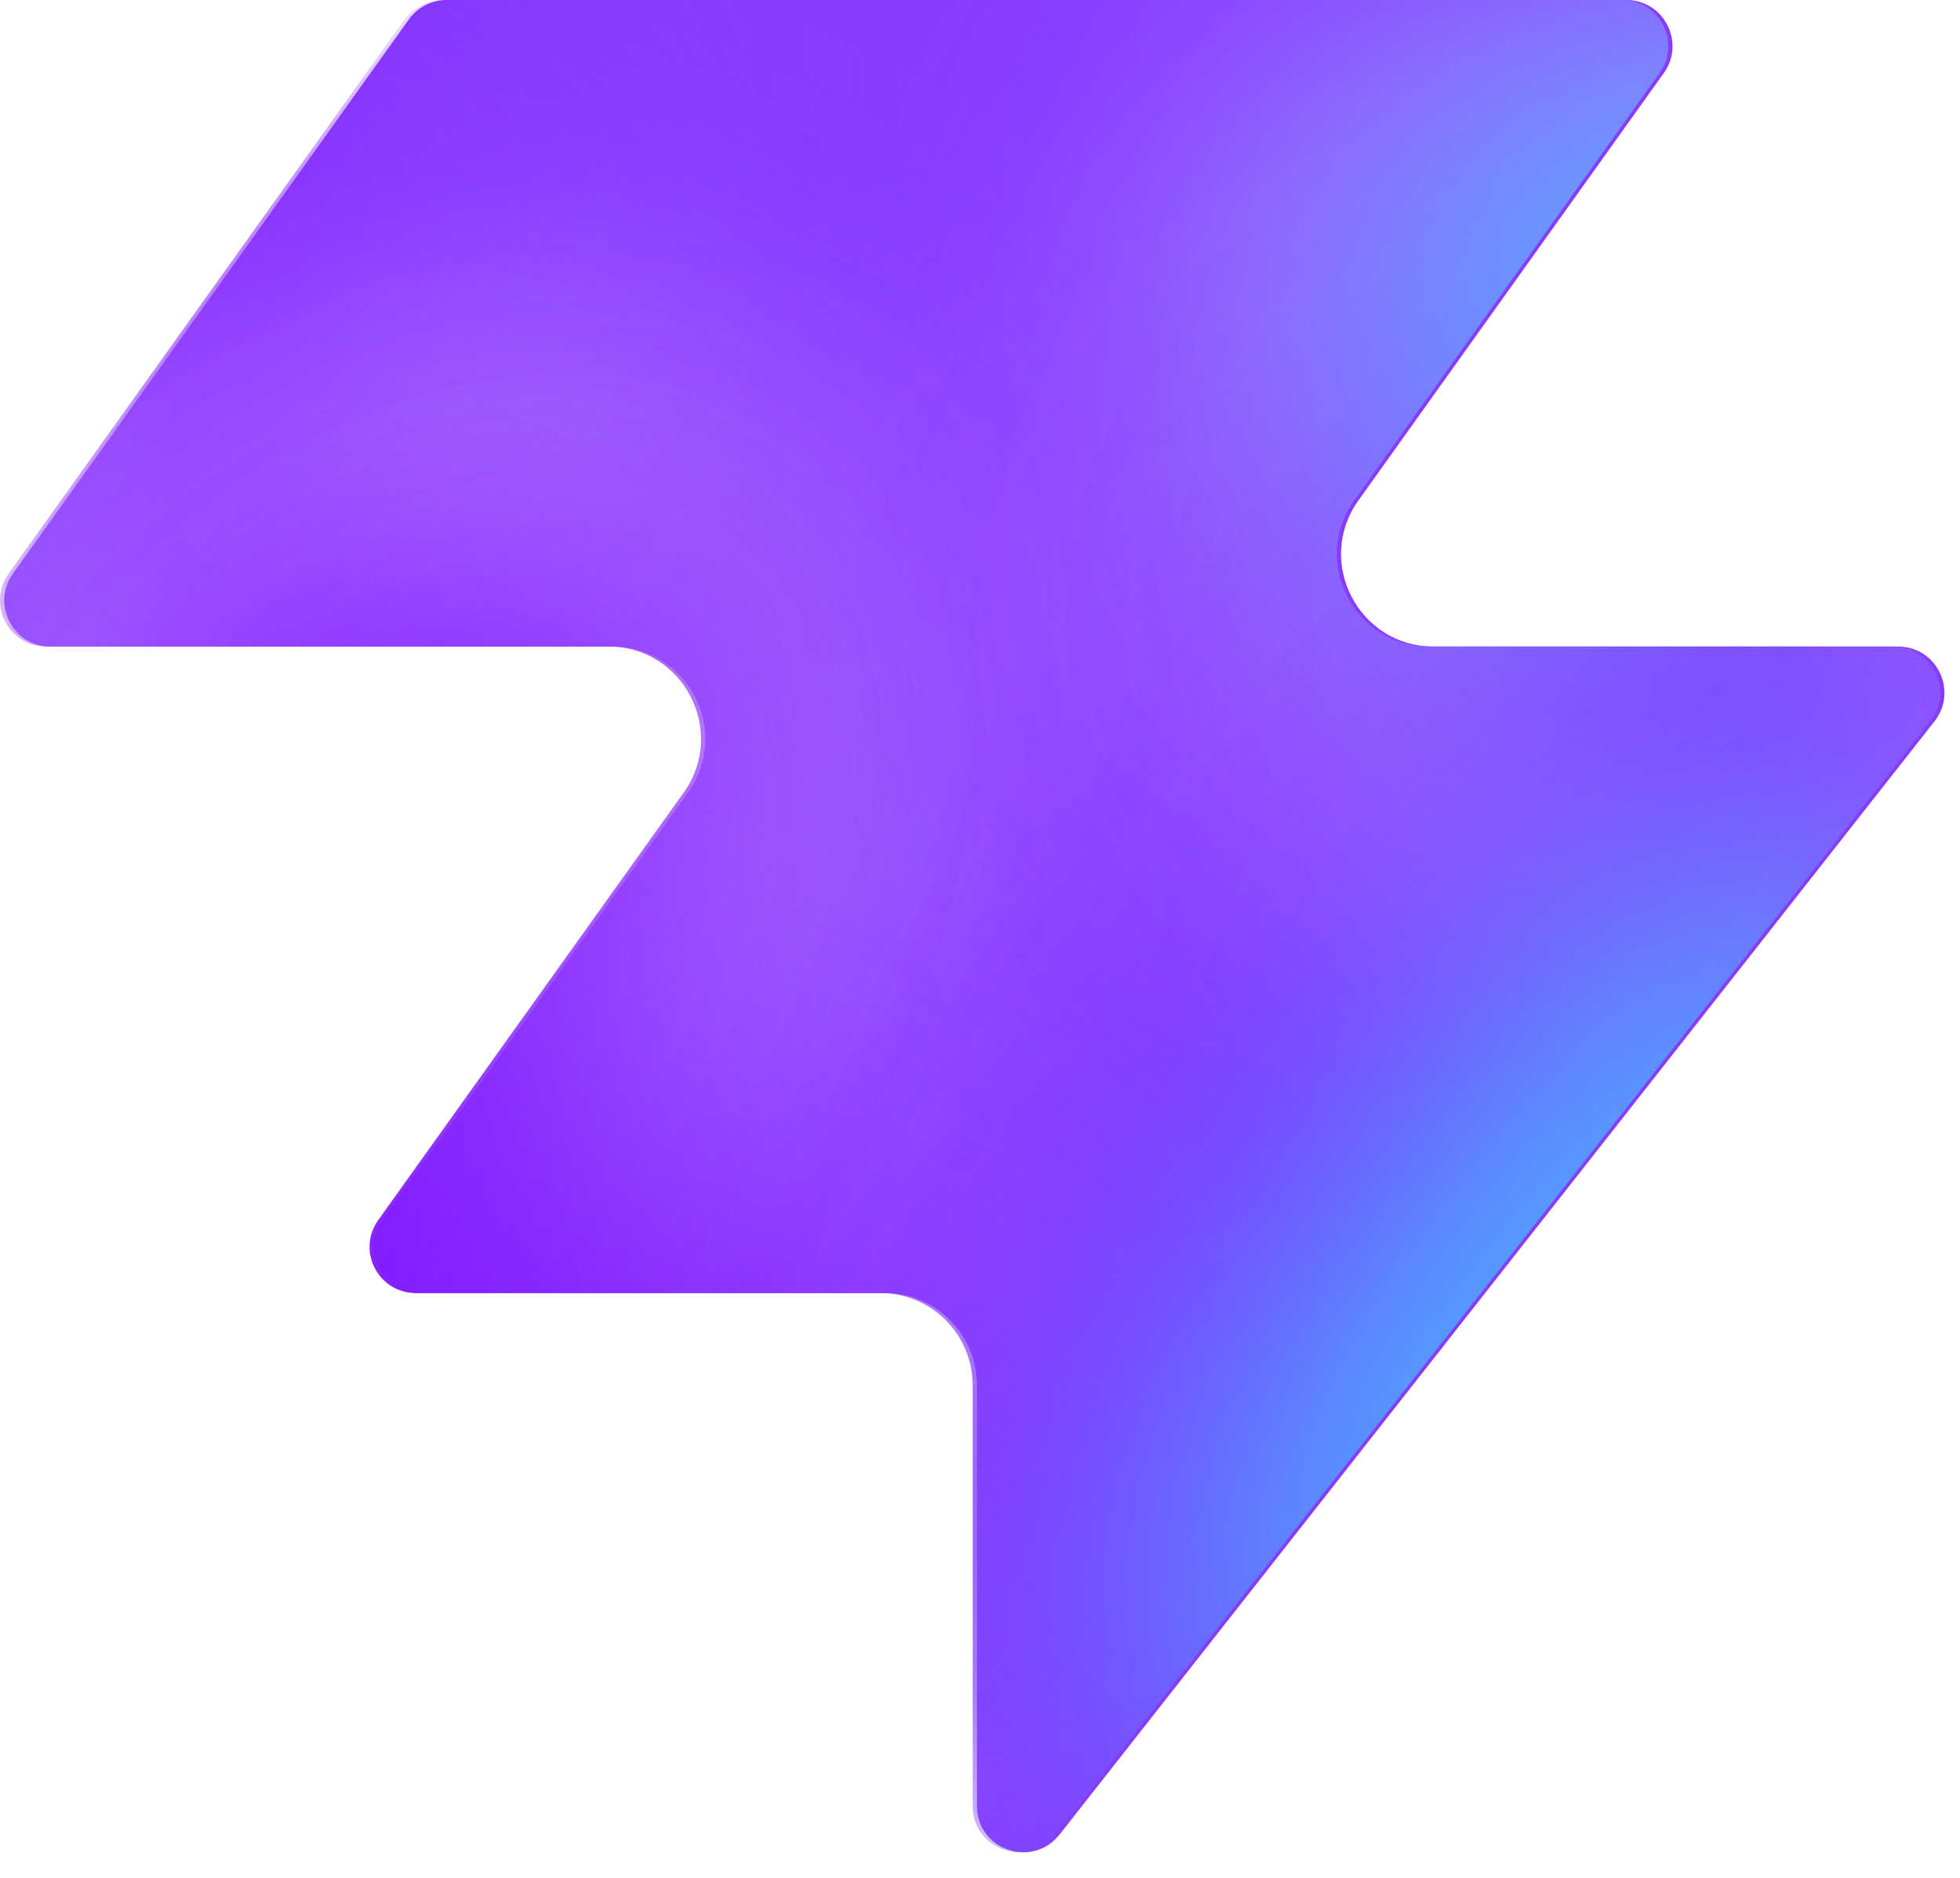
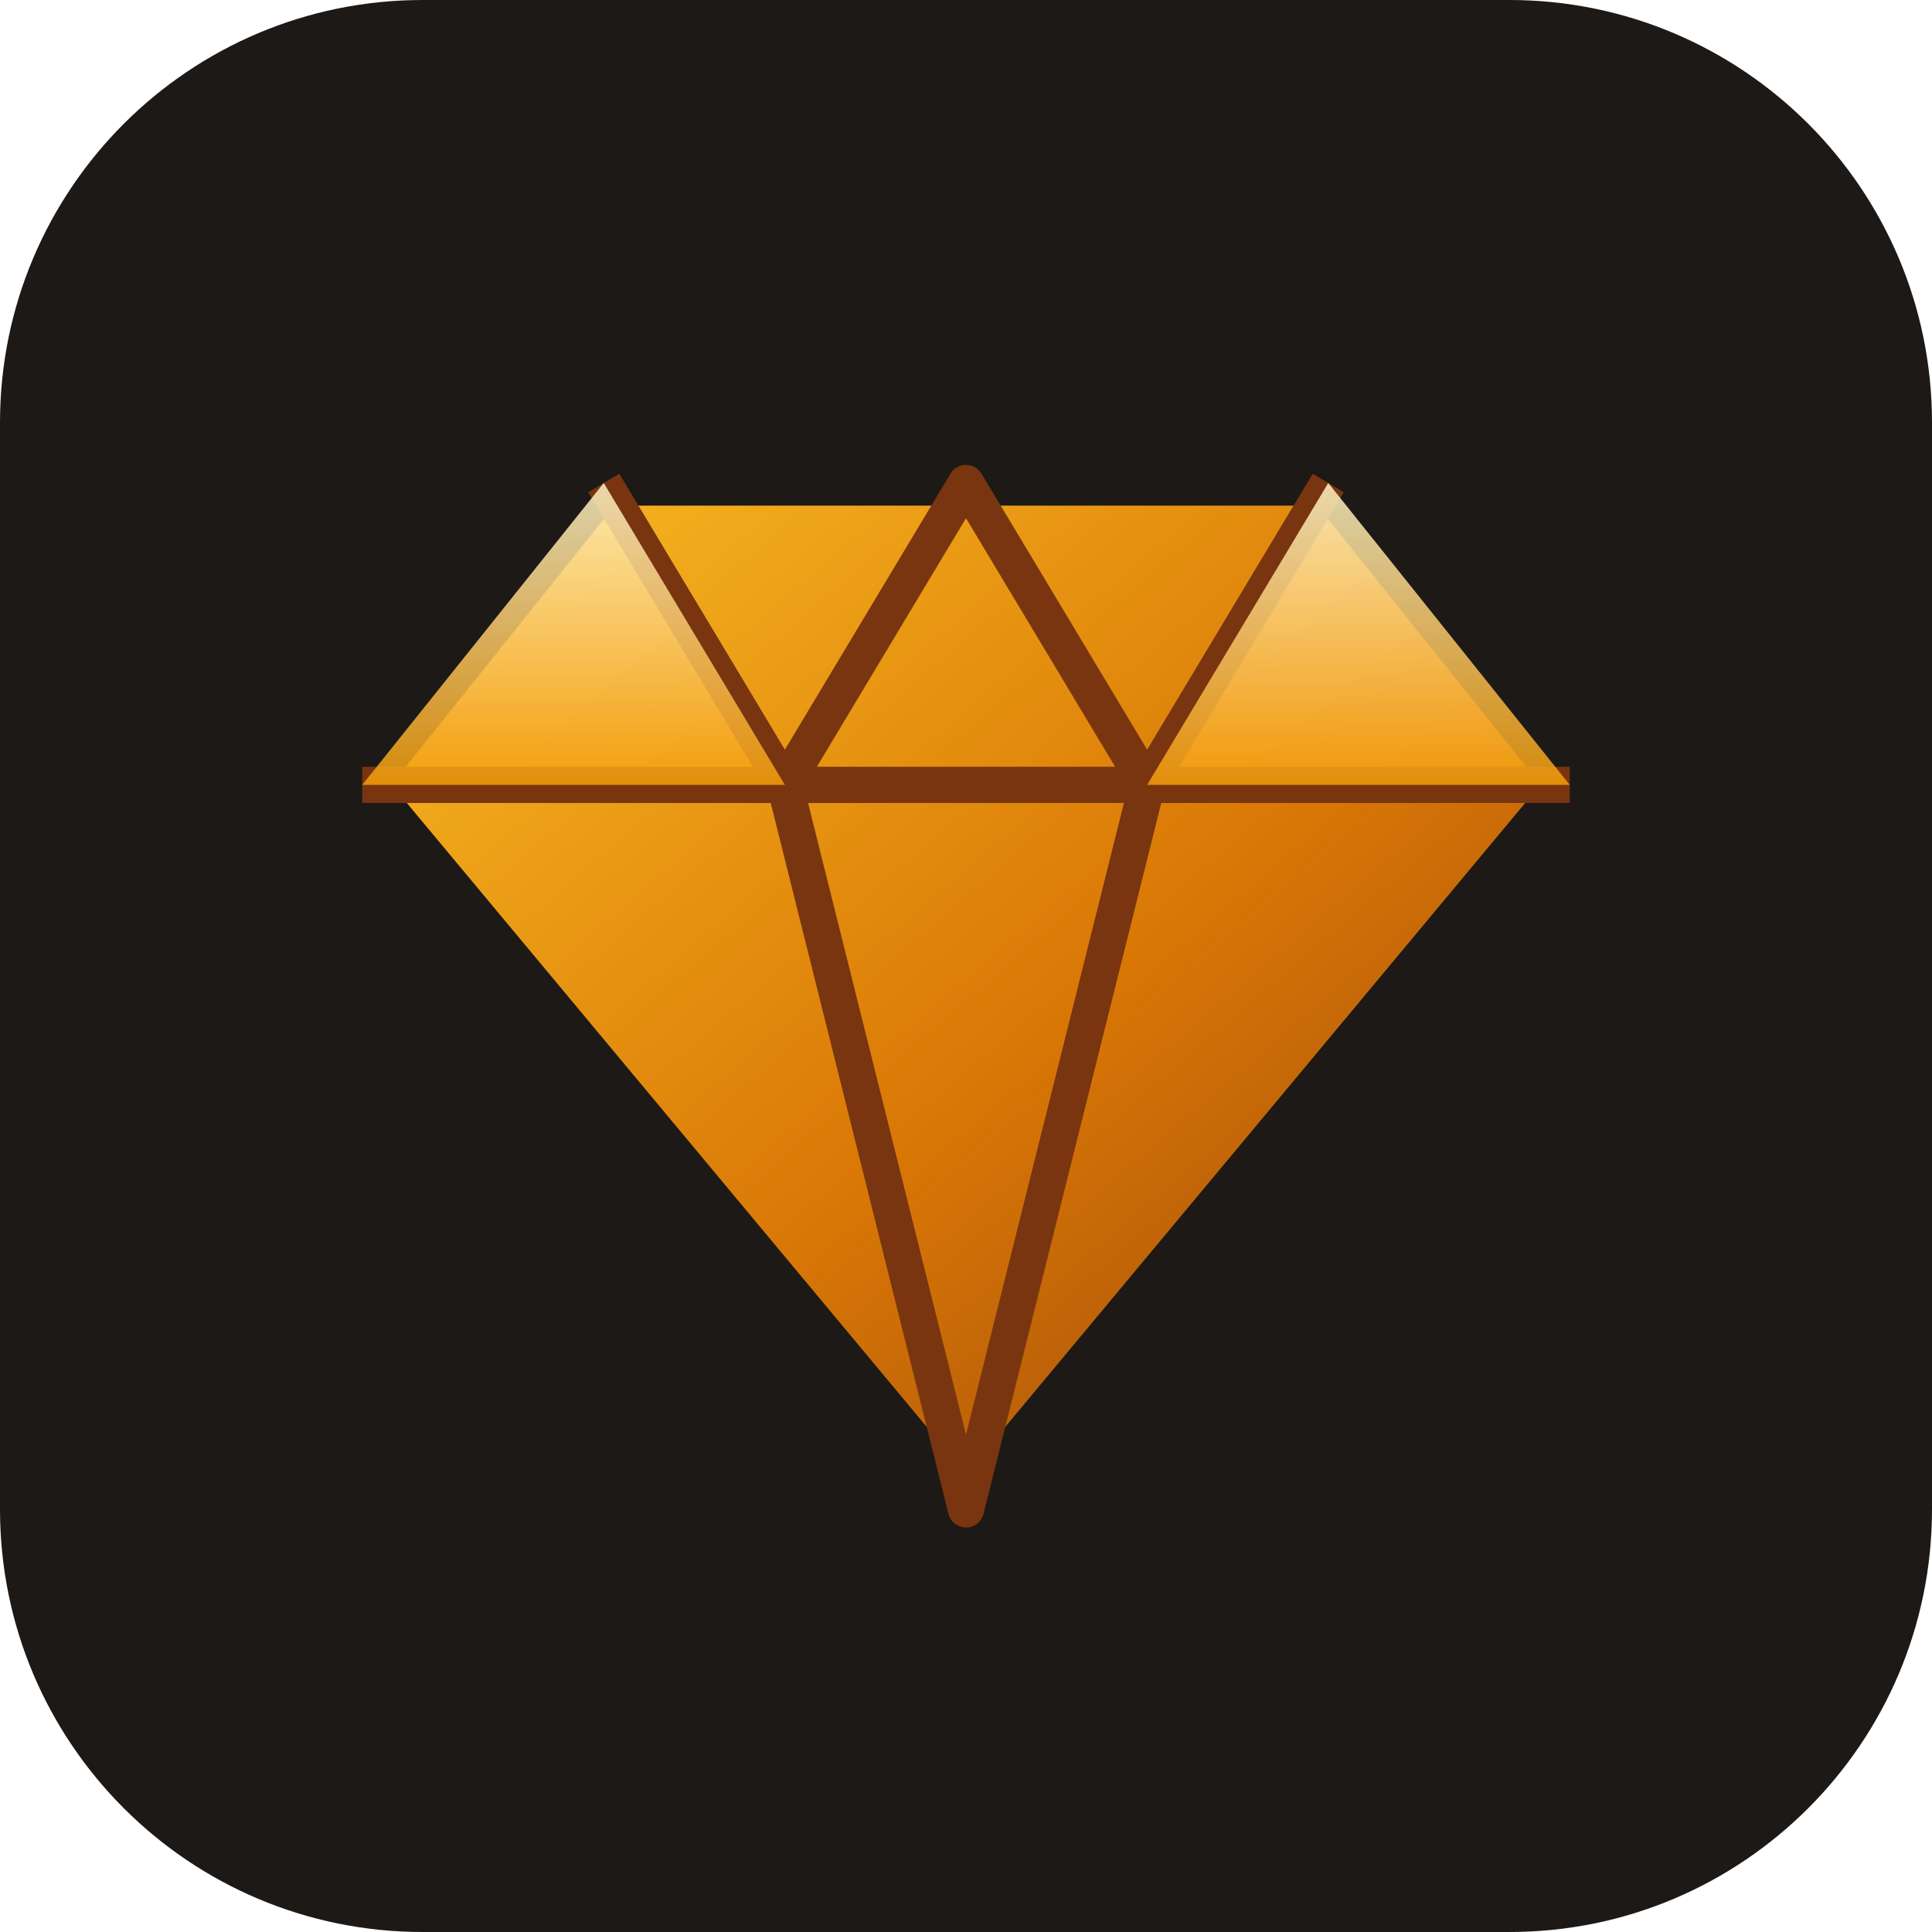
- <svg xmlns="http://www.w3.org/2000/svg" width="48" height="46" fill="none" viewBox="0 0 48 46">
-   <path fill="#863bff" d="M25.946 44.938c-.664.845-2.021.375-2.021-.698V33.937a2.26 2.26 0 0 0-2.262-2.262H10.287c-.92 0-1.456-1.04-.92-1.788l7.48-10.471c1.07-1.497 0-3.578-1.842-3.578H1.237c-.92 0-1.456-1.04-.92-1.788L10.013.474c.214-.297.556-.474.92-.474h28.894c.92 0 1.456 1.04.92 1.788l-7.48 10.471c-1.07 1.498 0 3.579 1.842 3.579h11.377c.943 0 1.473 1.088.89 1.83L25.947 44.94z" style="fill:#863bff;fill:color(display-p3 .525 .23 1);fill-opacity:1" />
-   <mask id="a" width="48" height="46" x="0" y="0" maskUnits="userSpaceOnUse" style="mask-type:alpha">
-     <path fill="#000" d="M25.842 44.938c-.664.844-2.021.375-2.021-.698V33.937a2.26 2.26 0 0 0-2.262-2.262H10.183c-.92 0-1.456-1.04-.92-1.788l7.48-10.471c1.07-1.498 0-3.579-1.842-3.579H1.133c-.92 0-1.456-1.04-.92-1.787L9.91.473c.214-.297.556-.474.92-.474h28.894c.92 0 1.456 1.04.92 1.788l-7.48 10.471c-1.07 1.498 0 3.578 1.842 3.578h11.377c.943 0 1.473 1.088.89 1.832L25.843 44.94z" style="fill:#000;fill-opacity:1" />
-   </mask>
-   <g mask="url(#a)">
-     <g filter="url(#b)">
-       <ellipse cx="5.508" cy="14.704" fill="#ede6ff" rx="5.508" ry="14.704" style="fill:#ede6ff;fill:color(display-p3 .927 .903 1);fill-opacity:1" transform="matrix(.00324 1 1 -.00324 -4.47 31.516)" />
-     </g>
-     <g filter="url(#c)">
-       <ellipse cx="10.399" cy="29.851" fill="#ede6ff" rx="10.399" ry="29.851" style="fill:#ede6ff;fill:color(display-p3 .927 .903 1);fill-opacity:1" transform="matrix(.00324 1 1 -.00324 -39.328 7.883)" />
-     </g>
-     <g filter="url(#d)">
-       <ellipse cx="5.508" cy="30.487" fill="#7e14ff" rx="5.508" ry="30.487" style="fill:#7e14ff;fill:color(display-p3 .492 .077 1);fill-opacity:1" transform="rotate(89.814 -25.913 -14.639)scale(1 -1)" />
-     </g>
-     <g filter="url(#e)">
-       <ellipse cx="5.508" cy="30.599" fill="#7e14ff" rx="5.508" ry="30.599" style="fill:#7e14ff;fill:color(display-p3 .492 .077 1);fill-opacity:1" transform="rotate(89.814 -32.644 -3.334)scale(1 -1)" />
-     </g>
-     <g filter="url(#f)">
-       <ellipse cx="5.508" cy="30.599" fill="#7e14ff" rx="5.508" ry="30.599" style="fill:#7e14ff;fill:color(display-p3 .492 .077 1);fill-opacity:1" transform="matrix(.00324 1 1 -.00324 -34.34 30.47)" />
-     </g>
-     <g filter="url(#g)">
-       <ellipse cx="14.072" cy="22.078" fill="#ede6ff" rx="14.072" ry="22.078" style="fill:#ede6ff;fill:color(display-p3 .927 .903 1);fill-opacity:1" transform="rotate(93.35 24.506 48.493)scale(-1 1)" />
-     </g>
-     <g filter="url(#h)">
-       <ellipse cx="3.47" cy="21.501" fill="#7e14ff" rx="3.47" ry="21.501" style="fill:#7e14ff;fill:color(display-p3 .492 .077 1);fill-opacity:1" transform="rotate(89.009 28.708 47.59)scale(-1 1)" />
-     </g>
-     <g filter="url(#i)">
-       <ellipse cx="3.47" cy="21.501" fill="#7e14ff" rx="3.47" ry="21.501" style="fill:#7e14ff;fill:color(display-p3 .492 .077 1);fill-opacity:1" transform="rotate(89.009 28.708 47.59)scale(-1 1)" />
-     </g>
-     <g filter="url(#j)">
-       <ellipse cx=".387" cy="8.972" fill="#7e14ff" rx="4.407" ry="29.108" style="fill:#7e14ff;fill:color(display-p3 .492 .077 1);fill-opacity:1" transform="rotate(39.51 .387 8.972)" />
-     </g>
-     <g filter="url(#k)">
-       <ellipse cx="47.523" cy="-6.092" fill="#7e14ff" rx="4.407" ry="29.108" style="fill:#7e14ff;fill:color(display-p3 .492 .077 1);fill-opacity:1" transform="rotate(37.892 47.523 -6.092)" />
-     </g>
-     <g filter="url(#l)">
-       <ellipse cx="41.412" cy="6.333" fill="#47bfff" rx="5.971" ry="9.665" style="fill:#47bfff;fill:color(display-p3 .28 .748 1);fill-opacity:1" transform="rotate(37.892 41.412 6.333)" />
-     </g>
-     <g filter="url(#m)">
-       <ellipse cx="-1.879" cy="38.332" fill="#7e14ff" rx="4.407" ry="29.108" style="fill:#7e14ff;fill:color(display-p3 .492 .077 1);fill-opacity:1" transform="rotate(37.892 -1.88 38.332)" />
-     </g>
-     <g filter="url(#n)">
-       <ellipse cx="-1.879" cy="38.332" fill="#7e14ff" rx="4.407" ry="29.108" style="fill:#7e14ff;fill:color(display-p3 .492 .077 1);fill-opacity:1" transform="rotate(37.892 -1.88 38.332)" />
-     </g>
-     <g filter="url(#o)">
-       <ellipse cx="35.651" cy="29.907" fill="#7e14ff" rx="4.407" ry="29.108" style="fill:#7e14ff;fill:color(display-p3 .492 .077 1);fill-opacity:1" transform="rotate(37.892 35.651 29.907)" />
-     </g>
-     <g filter="url(#p)">
-       <ellipse cx="38.418" cy="32.4" fill="#47bfff" rx="5.971" ry="15.297" style="fill:#47bfff;fill:color(display-p3 .28 .748 1);fill-opacity:1" transform="rotate(37.892 38.418 32.4)" />
-     </g>
+ <svg xmlns="http://www.w3.org/2000/svg" viewBox="0 0 64 64">
+   <defs>
+     <linearGradient id="gold" x1="0" y1="0" x2="1" y2="1">
+       <stop offset="0" stop-color="#fbbf24" />
+       <stop offset="0.55" stop-color="#d97706" />
+       <stop offset="1" stop-color="#92400e" />
+     </linearGradient>
+     <linearGradient id="facet" x1="0" y1="0" x2="0" y2="1">
+       <stop offset="0" stop-color="#fef3c7" />
+       <stop offset="1" stop-color="#f59e0b" />
+     </linearGradient>
+   </defs>
+   <rect width="64" height="64" rx="14" fill="#1c1917" />
+   <g stroke="#1c1917" stroke-width="1.5" stroke-linejoin="round">
+     <path d="M20 16h24l8 10-20 24L12 26z" fill="url(#gold)" />
+     <path d="M12 26h40M20 16l6 10 6-10 6 10 6-10M26 26l6 24 6-24" fill="none" stroke="#78350f" stroke-width="1.2" />
+     <path d="M20 16l6 10h-14zM44 16l-6 10h14z" fill="url(#facet)" stroke="none" opacity="0.85" />
  </g>
-   <defs>
-     <filter id="b" width="60.045" height="41.654" x="-19.77" y="16.149" color-interpolation-filters="sRGB" filterUnits="userSpaceOnUse">
-       <feFlood flood-opacity="0" result="BackgroundImageFix" />
-       <feBlend in="SourceGraphic" in2="BackgroundImageFix" result="shape" />
-       <feGaussianBlur result="effect1_foregroundBlur_2002_17158" stdDeviation="7.659" />
-     </filter>
-     <filter id="c" width="90.34" height="51.437" x="-54.613" y="-7.533" color-interpolation-filters="sRGB" filterUnits="userSpaceOnUse">
-       <feFlood flood-opacity="0" result="BackgroundImageFix" />
-       <feBlend in="SourceGraphic" in2="BackgroundImageFix" result="shape" />
-       <feGaussianBlur result="effect1_foregroundBlur_2002_17158" stdDeviation="7.659" />
-     </filter>
-     <filter id="d" width="79.355" height="29.4" x="-49.64" y="2.03" color-interpolation-filters="sRGB" filterUnits="userSpaceOnUse">
-       <feFlood flood-opacity="0" result="BackgroundImageFix" />
-       <feBlend in="SourceGraphic" in2="BackgroundImageFix" result="shape" />
-       <feGaussianBlur result="effect1_foregroundBlur_2002_17158" stdDeviation="4.596" />
-     </filter>
-     <filter id="e" width="79.579" height="29.4" x="-45.045" y="20.029" color-interpolation-filters="sRGB" filterUnits="userSpaceOnUse">
-       <feFlood flood-opacity="0" result="BackgroundImageFix" />
-       <feBlend in="SourceGraphic" in2="BackgroundImageFix" result="shape" />
-       <feGaussianBlur result="effect1_foregroundBlur_2002_17158" stdDeviation="4.596" />
-     </filter>
-     <filter id="f" width="79.579" height="29.4" x="-43.513" y="21.178" color-interpolation-filters="sRGB" filterUnits="userSpaceOnUse">
-       <feFlood flood-opacity="0" result="BackgroundImageFix" />
-       <feBlend in="SourceGraphic" in2="BackgroundImageFix" result="shape" />
-       <feGaussianBlur result="effect1_foregroundBlur_2002_17158" stdDeviation="4.596" />
-     </filter>
-     <filter id="g" width="74.749" height="58.852" x="15.756" y="-17.901" color-interpolation-filters="sRGB" filterUnits="userSpaceOnUse">
-       <feFlood flood-opacity="0" result="BackgroundImageFix" />
-       <feBlend in="SourceGraphic" in2="BackgroundImageFix" result="shape" />
-       <feGaussianBlur result="effect1_foregroundBlur_2002_17158" stdDeviation="7.659" />
-     </filter>
-     <filter id="h" width="61.377" height="25.362" x="23.548" y="2.284" color-interpolation-filters="sRGB" filterUnits="userSpaceOnUse">
-       <feFlood flood-opacity="0" result="BackgroundImageFix" />
-       <feBlend in="SourceGraphic" in2="BackgroundImageFix" result="shape" />
-       <feGaussianBlur result="effect1_foregroundBlur_2002_17158" stdDeviation="4.596" />
-     </filter>
-     <filter id="i" width="61.377" height="25.362" x="23.548" y="2.284" color-interpolation-filters="sRGB" filterUnits="userSpaceOnUse">
-       <feFlood flood-opacity="0" result="BackgroundImageFix" />
-       <feBlend in="SourceGraphic" in2="BackgroundImageFix" result="shape" />
-       <feGaussianBlur result="effect1_foregroundBlur_2002_17158" stdDeviation="4.596" />
-     </filter>
-     <filter id="j" width="56.045" height="63.649" x="-27.636" y="-22.853" color-interpolation-filters="sRGB" filterUnits="userSpaceOnUse">
-       <feFlood flood-opacity="0" result="BackgroundImageFix" />
-       <feBlend in="SourceGraphic" in2="BackgroundImageFix" result="shape" />
-       <feGaussianBlur result="effect1_foregroundBlur_2002_17158" stdDeviation="4.596" />
-     </filter>
-     <filter id="k" width="54.814" height="64.646" x="20.116" y="-38.415" color-interpolation-filters="sRGB" filterUnits="userSpaceOnUse">
-       <feFlood flood-opacity="0" result="BackgroundImageFix" />
-       <feBlend in="SourceGraphic" in2="BackgroundImageFix" result="shape" />
-       <feGaussianBlur result="effect1_foregroundBlur_2002_17158" stdDeviation="4.596" />
-     </filter>
-     <filter id="l" width="33.541" height="35.313" x="24.641" y="-11.323" color-interpolation-filters="sRGB" filterUnits="userSpaceOnUse">
-       <feFlood flood-opacity="0" result="BackgroundImageFix" />
-       <feBlend in="SourceGraphic" in2="BackgroundImageFix" result="shape" />
-       <feGaussianBlur result="effect1_foregroundBlur_2002_17158" stdDeviation="4.596" />
-     </filter>
-     <filter id="m" width="54.814" height="64.646" x="-29.286" y="6.009" color-interpolation-filters="sRGB" filterUnits="userSpaceOnUse">
-       <feFlood flood-opacity="0" result="BackgroundImageFix" />
-       <feBlend in="SourceGraphic" in2="BackgroundImageFix" result="shape" />
-       <feGaussianBlur result="effect1_foregroundBlur_2002_17158" stdDeviation="4.596" />
-     </filter>
-     <filter id="n" width="54.814" height="64.646" x="-29.286" y="6.009" color-interpolation-filters="sRGB" filterUnits="userSpaceOnUse">
-       <feFlood flood-opacity="0" result="BackgroundImageFix" />
-       <feBlend in="SourceGraphic" in2="BackgroundImageFix" result="shape" />
-       <feGaussianBlur result="effect1_foregroundBlur_2002_17158" stdDeviation="4.596" />
-     </filter>
-     <filter id="o" width="54.814" height="64.646" x="8.244" y="-2.416" color-interpolation-filters="sRGB" filterUnits="userSpaceOnUse">
-       <feFlood flood-opacity="0" result="BackgroundImageFix" />
-       <feBlend in="SourceGraphic" in2="BackgroundImageFix" result="shape" />
-       <feGaussianBlur result="effect1_foregroundBlur_2002_17158" stdDeviation="4.596" />
-     </filter>
-     <filter id="p" width="39.409" height="43.623" x="18.713" y="10.588" color-interpolation-filters="sRGB" filterUnits="userSpaceOnUse">
-       <feFlood flood-opacity="0" result="BackgroundImageFix" />
-       <feBlend in="SourceGraphic" in2="BackgroundImageFix" result="shape" />
-       <feGaussianBlur result="effect1_foregroundBlur_2002_17158" stdDeviation="4.596" />
-     </filter>
-   </defs>
</svg>
